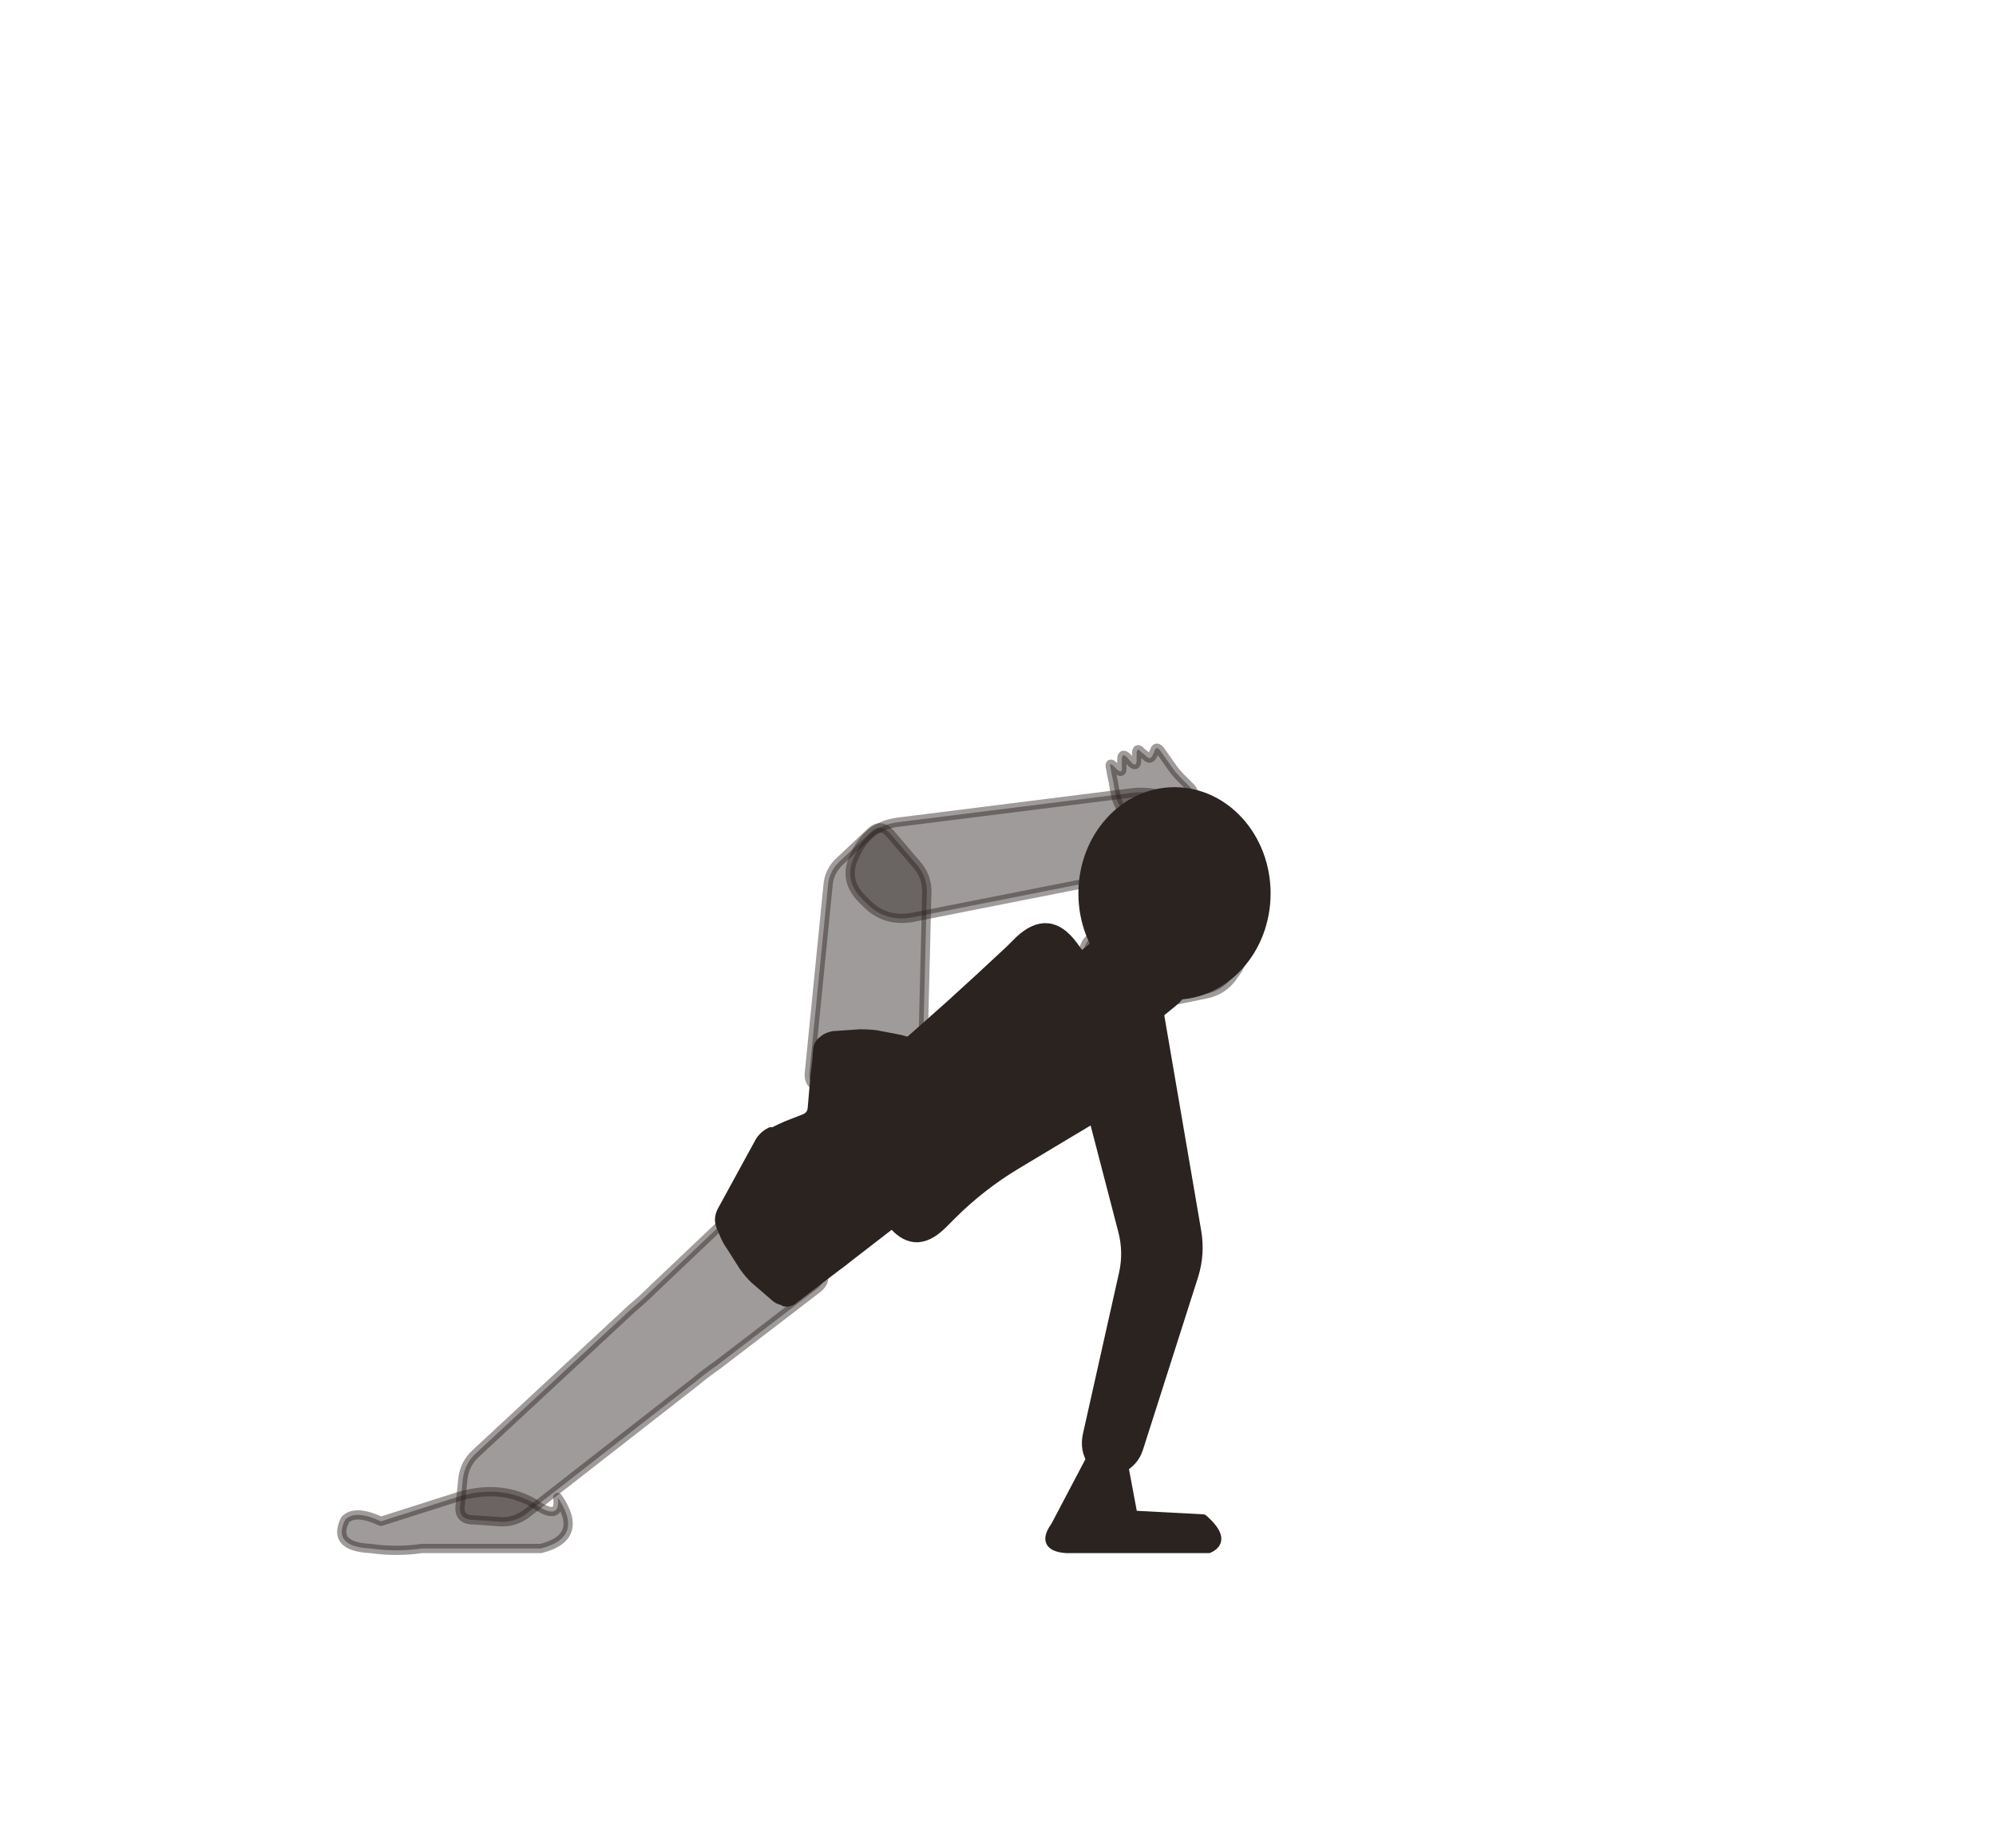
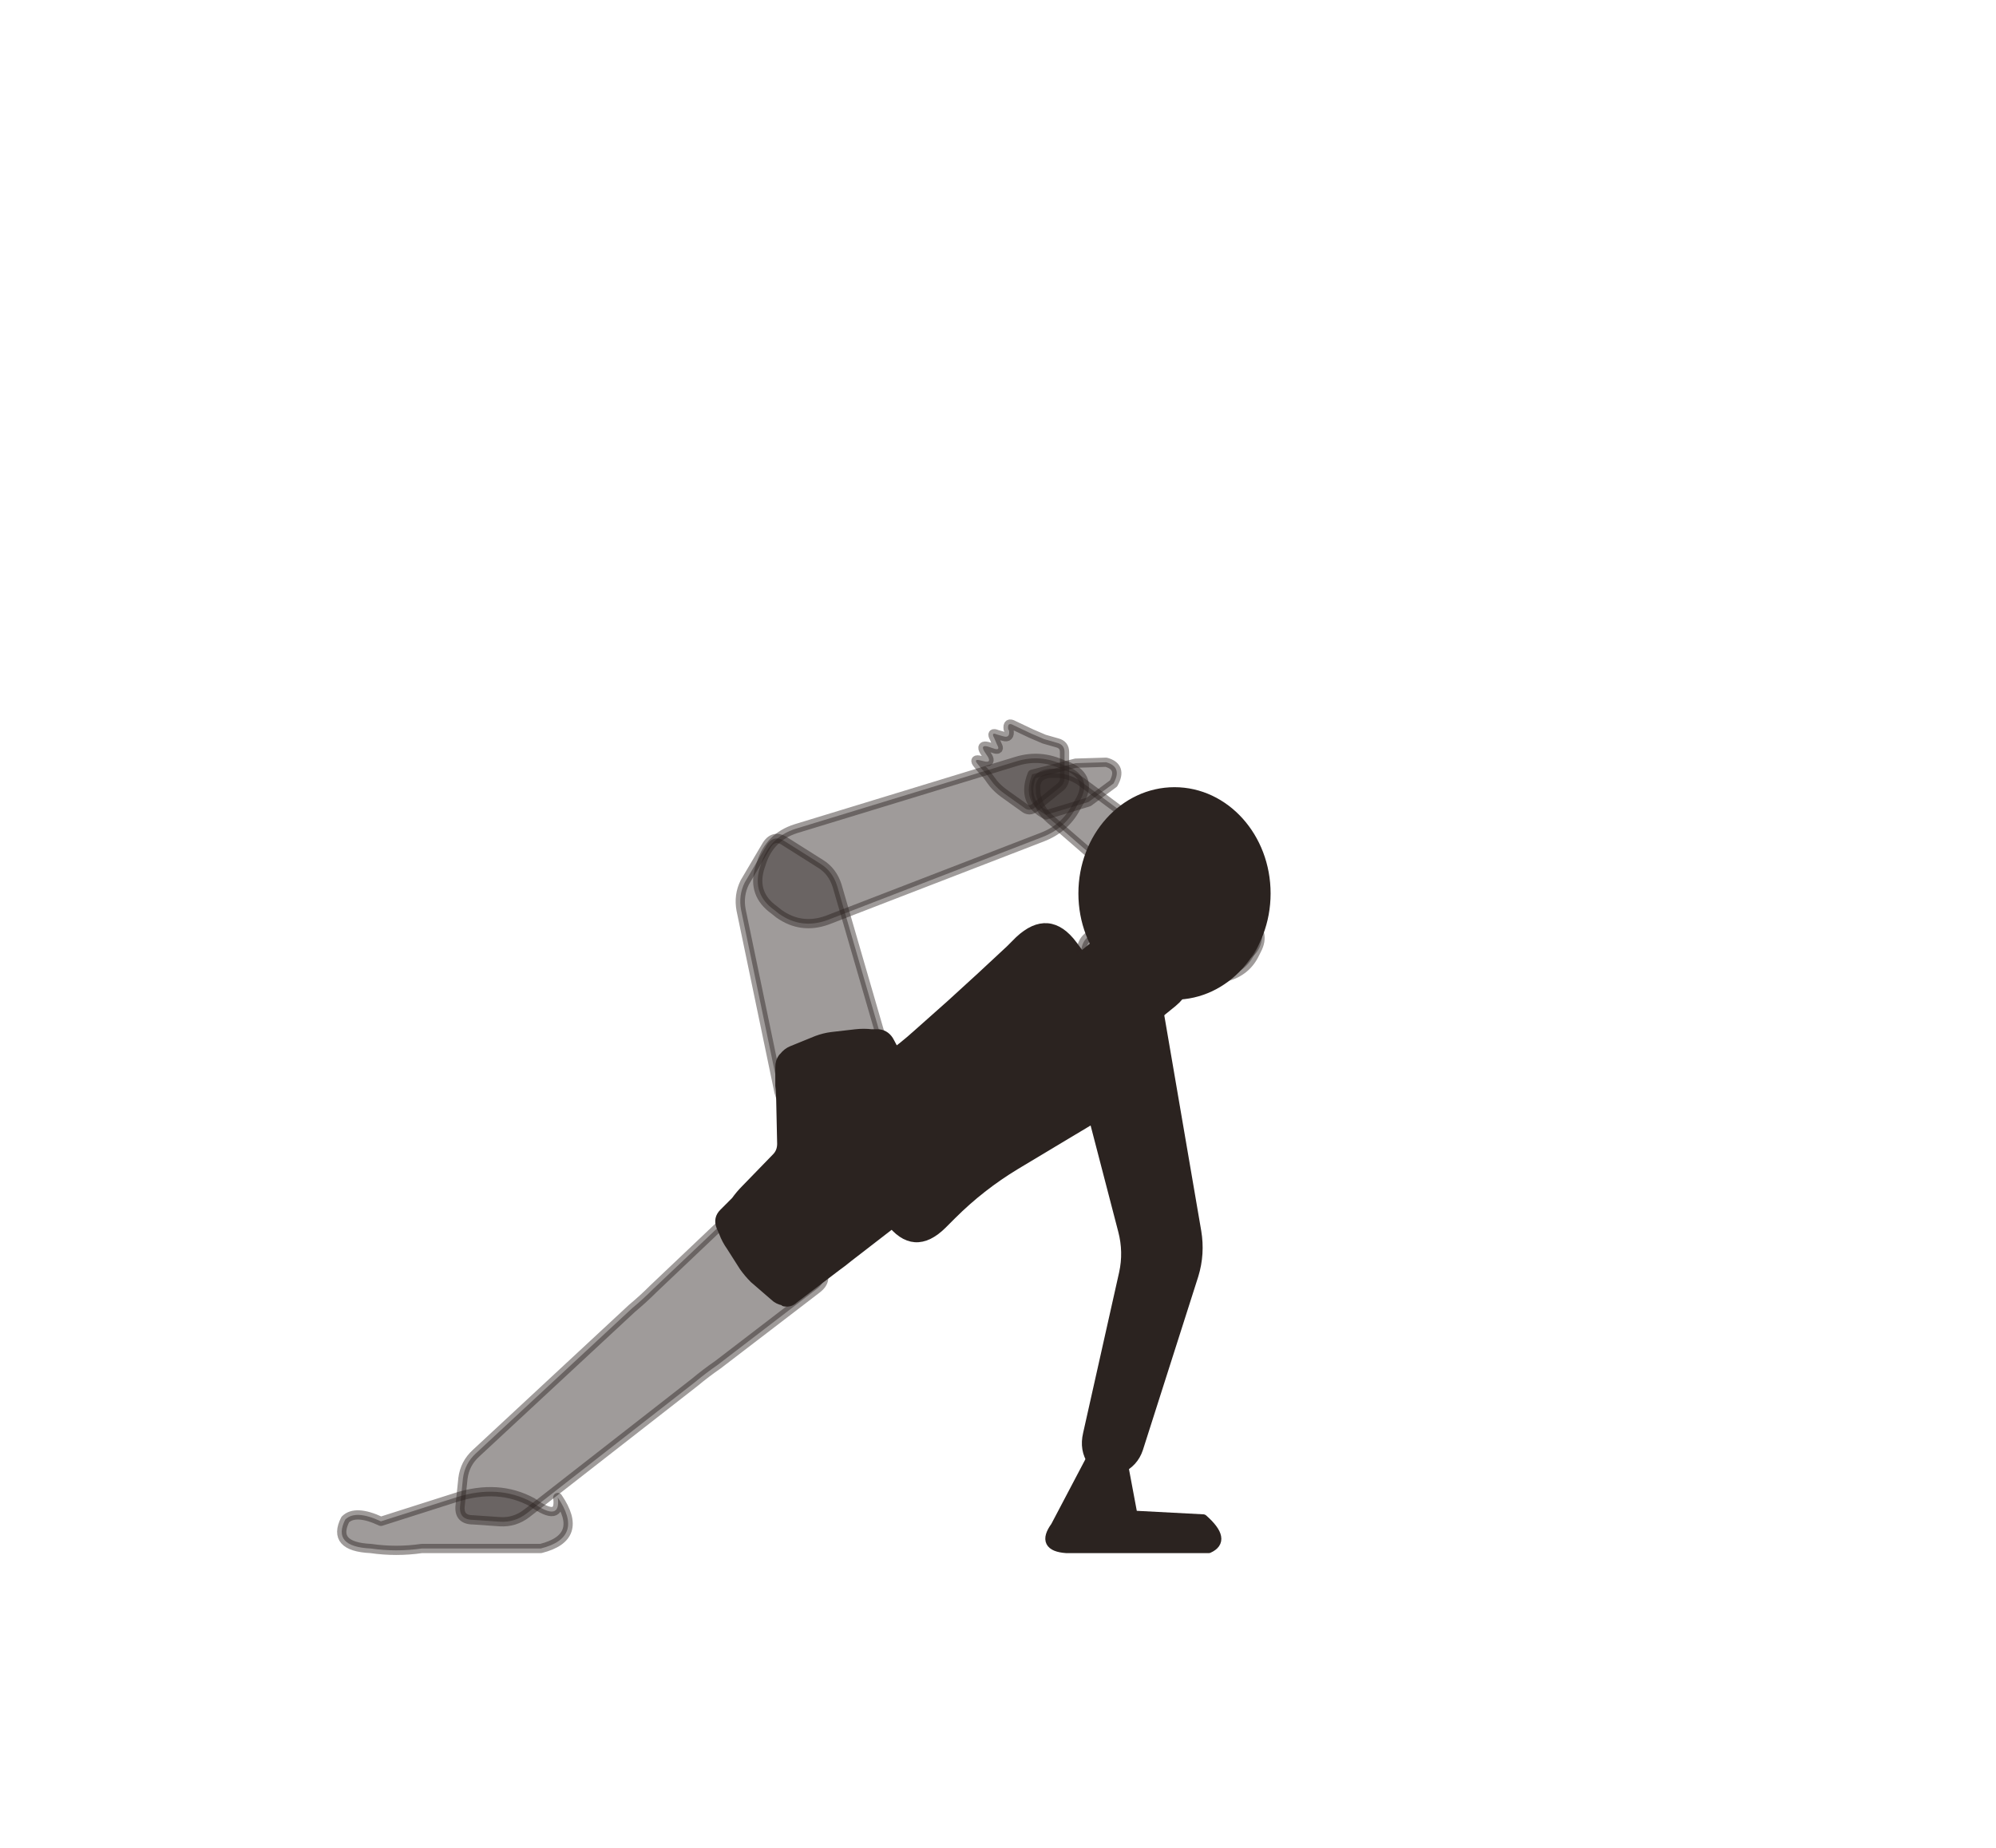
<svg xmlns="http://www.w3.org/2000/svg" viewBox="-8 0 216 200">
  <path d="M 72.5 130.2 L 62.7 139.5 Q 61.6 140.6 60.4 141.6 L 43.5 157.3 Q 42.3 158.4 42.1 160 L 41.8 162.9 Q 41.6 164.5 43.2 164.5 L 46.1 164.7 Q 47.7 164.8 49 163.8 L 67.2 149.6 Q 68.4 148.6 69.7 147.7 L 80.4 139.5 Q 81.7 138.5 80.7 137.3 L 74.7 130.3 Q 73.7 129.1 72.5 130.2 Z" fill="#2b2320" stroke="#2b2320" stroke-width="1" stroke-linejoin="round" fill-opacity="0.45" stroke-opacity="0.45" />
  <path d="M 52.36 162.08 Q 55.304 166.4 50.52 167.6 L 37.64 167.6 Q 34.88 168 32.12 167.6 Q 27.888 167.4 29.36 164.47 Q 30.464 163.37 33.224 164.66 L 41.32 162.08 Q 45.92 160.6 49.6 162.6 Q 52.728 164.84 52.36 162.08 Z" fill="#2b2320" stroke="#2b2320" stroke-width="1" stroke-linejoin="round" fill-opacity="0.45" stroke-opacity="0.45" />
-   <path d="M 91.8 116.8 L 92.3 96.5 Q 92.3 94.9 91.3 93.7 L 88.4 90.3 Q 87.3 89 86.2 90.1 L 82.9 93.2 Q 81.7 94.3 81.6 95.9 L 79.6 116 Q 79.4 117.6 81 117.7 L 90.2 118.3 Q 91.8 118.4 91.8 116.8 Z" fill="#2b2320" stroke="#2b2320" stroke-width="1" stroke-linejoin="round" fill-opacity="0.45" stroke-opacity="0.45" />
-   <path d="M 90.7 99.3 L 116 94.3 Q 118.7 93.7 120.3 91.6 L 120.7 91.1 Q 122.4 88.9 120.1 87.3 L 119.6 87 Q 117.3 85.5 114.6 85.8 L 89.1 89 Q 86.2 89.4 84.8 92 L 84.5 92.6 Q 83.2 95.2 85.3 97.3 L 85.8 97.8 Q 87.8 99.8 90.7 99.3 Z" fill="#2b2320" stroke="#2b2320" stroke-width="1" stroke-linejoin="round" fill-opacity="0.45" stroke-opacity="0.45" />
-   <path d="M 116.8 92 Q 114.3 90.2 116 87.5 L 120.8 87.1 L 124.1 87.5 Q 125.8 88.3 124.5 89.9 L 121.5 91.5 Z" fill="#2b2320" stroke="#2b2320" stroke-width="1" stroke-linejoin="round" fill-opacity="0.45" stroke-opacity="0.45" />
+   <path d="M 88.2 115.2 L 82.6 95.9 Q 82.1 94.3 80.8 93.5 L 77 91.1 Q 75.7 90.2 74.9 91.6 L 72.6 95.5 Q 71.9 96.9 72.2 98.5 L 76.3 118.2 Q 76.7 119.8 78.2 119.4 L 87.1 117.2 Q 88.7 116.8 88.2 115.2 Z" fill="#2b2320" stroke="#2b2320" stroke-width="1" stroke-linejoin="round" fill-opacity="0.45" stroke-opacity="0.45" />
+   <path d="M 81.5 99.6 L 104.8 90.6 Q 107.4 89.6 108.6 87.1 L 108.9 86.6 Q 110.2 84.2 107.7 83 L 107.1 82.8 Q 104.6 81.6 102 82.4 L 78.1 89.7 Q 75.3 90.6 74.4 93.4 L 74.2 94 Q 73.4 96.8 75.8 98.5 L 76.3 98.9 Q 78.7 100.6 81.5 99.6 Z" fill="#2b2320" stroke="#2b2320" stroke-width="1" stroke-linejoin="round" fill-opacity="0.45" stroke-opacity="0.45" />
+   <path d="M 105.2 88.2 Q 102.5 86.8 103.7 83.8 L 108.4 82.6 L 111.7 82.5 Q 113.5 83 112.5 84.8 L 109.8 86.8 Z" fill="#2b2320" stroke="#2b2320" stroke-width="1" stroke-linejoin="round" fill-opacity="0.45" stroke-opacity="0.45" />
  <path d="M 94 132.5 L 95 131.5 Q 98.1 128.4 101.9 126.1 L 105.9 123.7 Q 109.7 121.4 113.5 119.2 L 114.7 118.6 Q 118.5 116.4 115.9 112.9 L 108.1 102.3 Q 105.5 98.8 102.3 101.8 L 101.3 102.8 Q 98.1 105.8 94.9 108.7 L 91.3 111.9 Q 88.1 114.8 84.2 116.9 L 83 117.5 Q 79.1 119.6 81.7 123.1 L 88.3 132.1 Q 90.9 135.6 94 132.5 Z" fill="#2b2320" stroke="#2b2320" stroke-width="1" stroke-linejoin="round" />
-   <path d="M 70.1 131.1 L 74.2 123.6 Q 74.6 122.9 75.4 122.5 L 75.7 122.5 Q 76.5 122.1 77.2 121.8 L 79 121.1 Q 79.8 120.8 79.9 120 L 80.2 116.5 Q 80.3 115.7 80.4 114.8 L 80.5 113.5 Q 80.6 112.9 81.1 112.6 L 81.2 112.5 Q 81.6 112.2 82.2 112.1 L 85.1 111.9 Q 86 111.9 86.8 112 L 89.4 112.5 Q 90.2 112.7 91 113 L 91.7 113.3 Q 92.5 113.6 92.6 114.5 L 93 120.8 Q 93 121.6 93 122.5 L 92.6 127.2 Q 92.5 128.1 91.9 128.7 L 89.4 131.5 Q 88.9 132.2 88.2 132.7 L 83.8 136.1 Q 83.2 136.6 82.5 137.1 L 77.9 140.6 Q 77.5 141 76.9 140.9 L 76.8 140.8 Q 76.2 140.7 75.8 140.3 L 73.6 138.4 Q 73 137.8 72.5 137.1 L 71.1 134.9 Q 70.6 134.2 70.3 133.4 L 70 132.7 Q 69.7 131.9 70.1 131.1 Z" fill="#2b2320" stroke="#2b2320" stroke-width="1" stroke-linejoin="round" />
+   <path d="M 70.3 131.3 L 71.6 130 Q 72.1 129.3 72.7 128.7 L 76 125.3 Q 76.6 124.7 76.6 123.8 L 76.5 119.2 Q 76.5 118.3 76.4 117.5 L 76.4 115.5 Q 76.4 114.9 76.7 114.5 L 76.8 114.4 Q 77.2 113.9 77.7 113.7 L 80.4 112.6 Q 81.2 112.3 82 112.2 L 84.6 111.9 Q 85.5 111.8 86.3 111.9 L 87.1 111.9 Q 87.9 112 88.3 112.8 L 92.6 120.9 Q 93 121.6 92.9 122.5 L 92.4 124.9 Q 92.3 125.8 92 126.6 L 91 128.9 Q 90.7 129.7 90.2 130.4 L 89.4 131.5 Q 88.9 132.2 88.2 132.7 L 83.8 136.1 Q 83.2 136.6 82.5 137.1 L 77.9 140.6 Q 77.5 141 76.9 140.9 L 76.8 140.8 Q 76.2 140.7 75.8 140.3 L 73.6 138.4 Q 73 137.8 72.5 137.1 L 71.1 134.9 Q 70.6 134.2 70.3 133.4 L 70 132.7 Q 69.7 131.9 70.3 131.3 Z" fill="#2b2320" stroke="#2b2320" stroke-width="1" stroke-linejoin="round" />
  <path d="M 107.7 110.9 L 113.5 133.2 Q 114.1 135.5 113.6 137.8 L 109.7 155.2 Q 109.3 156.9 110.2 158.2 L 110.4 158.5 Q 111.4 159.9 112.9 159.2 L 113.2 159 Q 114.7 158.3 115.2 156.8 L 121.2 138 Q 121.9 135.7 121.5 133.3 L 117.3 108.8 Q 116.9 106.6 114.6 106.5 L 114.1 106.5 Q 111.8 106.5 109.7 107.5 L 109.2 107.7 Q 107.1 108.6 107.7 110.9 Z" fill="#2b2320" stroke="#2b2320" stroke-width="1" stroke-linejoin="round" />
  <path d="M 110.2 157.6 L 106.2 165.2 Q 104.6 167.4 107.4 167.6 L 113.6 167.6 L 122.8 167.6 Q 124.8 166.7 122.2 164.4 L 114.6 164 L 113.4 157.6 Z" fill="#2b2320" stroke="#2b2320" stroke-width="1" stroke-linejoin="round" />
-   <path d="M 112.6 109.6 L 122.4 107.6 Q 124.5 107.2 125.6 105.4 L 125.9 105 Q 127 103.2 125.4 101.8 L 125.1 101.4 Q 123.5 100 121.4 100.2 L 111.4 101.1 Q 109.4 101.2 109.2 103.3 L 109.2 103.7 Q 109 105.7 109.8 107.6 L 109.9 108.1 Q 110.6 110 112.6 109.6 Z" fill="#2b2320" stroke="#2b2320" stroke-width="1" stroke-linejoin="round" fill-opacity="0.45" stroke-opacity="0.45" />
-   <path d="M 126.3 100.5 L 121.1 90.1 Q 120.4 88.6 118.8 87.9 L 118.5 87.8 Q 116.9 87.1 116.3 88.7 L 116.2 89 Q 115.6 90.6 116.2 92.2 L 120.1 103.2 Q 120.8 105 122.7 105.4 L 123.1 105.5 Q 125 105.9 126 104.3 L 126.2 103.9 Q 127.2 102.2 126.3 100.5 Z" fill="#2b2320" stroke="#2b2320" stroke-width="1" stroke-linejoin="round" fill-opacity="0.45" stroke-opacity="0.45" />
-   <path d="M 114.3 89.7 L 113.2 87.3 Q 112.8 86.6 112.7 85.8 L 112.6 85.4 Q 112.5 84.6 112.3 83.8 L 112.2 83.2 Q 112 82.4 112.5 82.9 L 112.9 83.3 Q 113.5 83.8 113.4 83 L 113.4 82.2 Q 113.4 81.4 114 82 L 114.4 82.5 Q 115 83.1 115 82.3 L 115 81.6 Q 115 80.8 115.5 81.4 L 116 81.8 Q 116.5 82.4 116.8 81.6 L 116.9 81.4 Q 117.1 80.6 117.6 81.3 L 118.8 83 Q 119.2 83.6 119.8 84.2 L 120.8 85.2 Q 121.4 85.8 121 86.5 L 120.9 86.7 Q 120.5 87.4 120.2 88.1 L 119.8 88.8 Q 119.5 89.5 118.7 89.7 L 115.4 90.2 Q 114.6 90.4 114.3 89.7 Z" fill="#2b2320" stroke="#2b2320" stroke-width="1" stroke-linejoin="round" fill-opacity="0.45" stroke-opacity="0.45" />
+   <path d="M 113 109.3 L 124.8 105.7 Q 126.9 105.1 127.8 103.2 L 128 102.8 Q 129 100.9 127.2 99.6 L 126.9 99.3 Q 125.1 98.1 123 98.5 L 110.9 100.9 Q 108.9 101.3 109 103.4 L 109 103.8 Q 109.1 105.8 110 107.7 L 110.2 108.1 Q 111.1 109.9 113 109.3 Z" fill="#2b2320" stroke="#2b2320" stroke-width="1" stroke-linejoin="round" fill-opacity="0.45" stroke-opacity="0.45" />
+   <path d="M 126.6 97.7 L 109 84.6 Q 107.6 83.6 105.9 83.7 L 105.6 83.7 Q 103.9 83.9 104.1 85.6 L 104.1 85.9 Q 104.4 87.6 105.7 88.7 L 122.3 103.1 Q 123.8 104.3 125.7 103.8 L 126.1 103.7 Q 128 103.2 128.1 101.2 L 128.1 100.8 Q 128.2 98.9 126.6 97.7 Z" fill="#2b2320" stroke="#2b2320" stroke-width="1" stroke-linejoin="round" fill-opacity="0.45" stroke-opacity="0.45" />
+   <path d="M 102.8 87.4 L 100.7 85.9 Q 100 85.4 99.5 84.8 L 99.2 84.4 Q 98.8 83.8 98.2 83.2 L 97.8 82.7 Q 97.3 82.1 98.1 82.3 L 98.5 82.4 Q 99.3 82.6 98.9 81.9 L 98.5 81.3 Q 98.1 80.6 98.9 80.8 L 99.5 81 Q 100.3 81.3 99.9 80.6 L 99.6 79.9 Q 99.2 79.2 99.9 79.5 L 100.6 79.7 Q 101.3 79.9 101.2 79.1 L 101.1 78.9 Q 101 78.1 101.7 78.5 L 103.6 79.4 Q 104.3 79.7 105 80 L 106.4 80.4 Q 107.2 80.6 107.2 81.4 L 107.2 81.7 Q 107.2 82.5 107.2 83.3 L 107.2 84 Q 107.3 84.8 106.6 85.3 L 104 87.4 Q 103.4 87.9 102.8 87.4 Z" fill="#2b2320" stroke="#2b2320" stroke-width="1" stroke-linejoin="round" fill-opacity="0.45" stroke-opacity="0.45" />
  <path d="M 115.2 111.5 L 118.9 108.5 A 5 5 0 0 0 112.5 100.7 L 108.8 103.7 A 5 5 0 0 0 115.2 111.5 Z" fill="#2b2320" stroke="#2b2320" stroke-width="1" stroke-linejoin="round" />
  <ellipse cx="119.1" cy="96.7" rx="9.9" ry="11" fill="#2b2320" stroke="#2b2320" stroke-width="1" stroke-linejoin="round" />
</svg>
